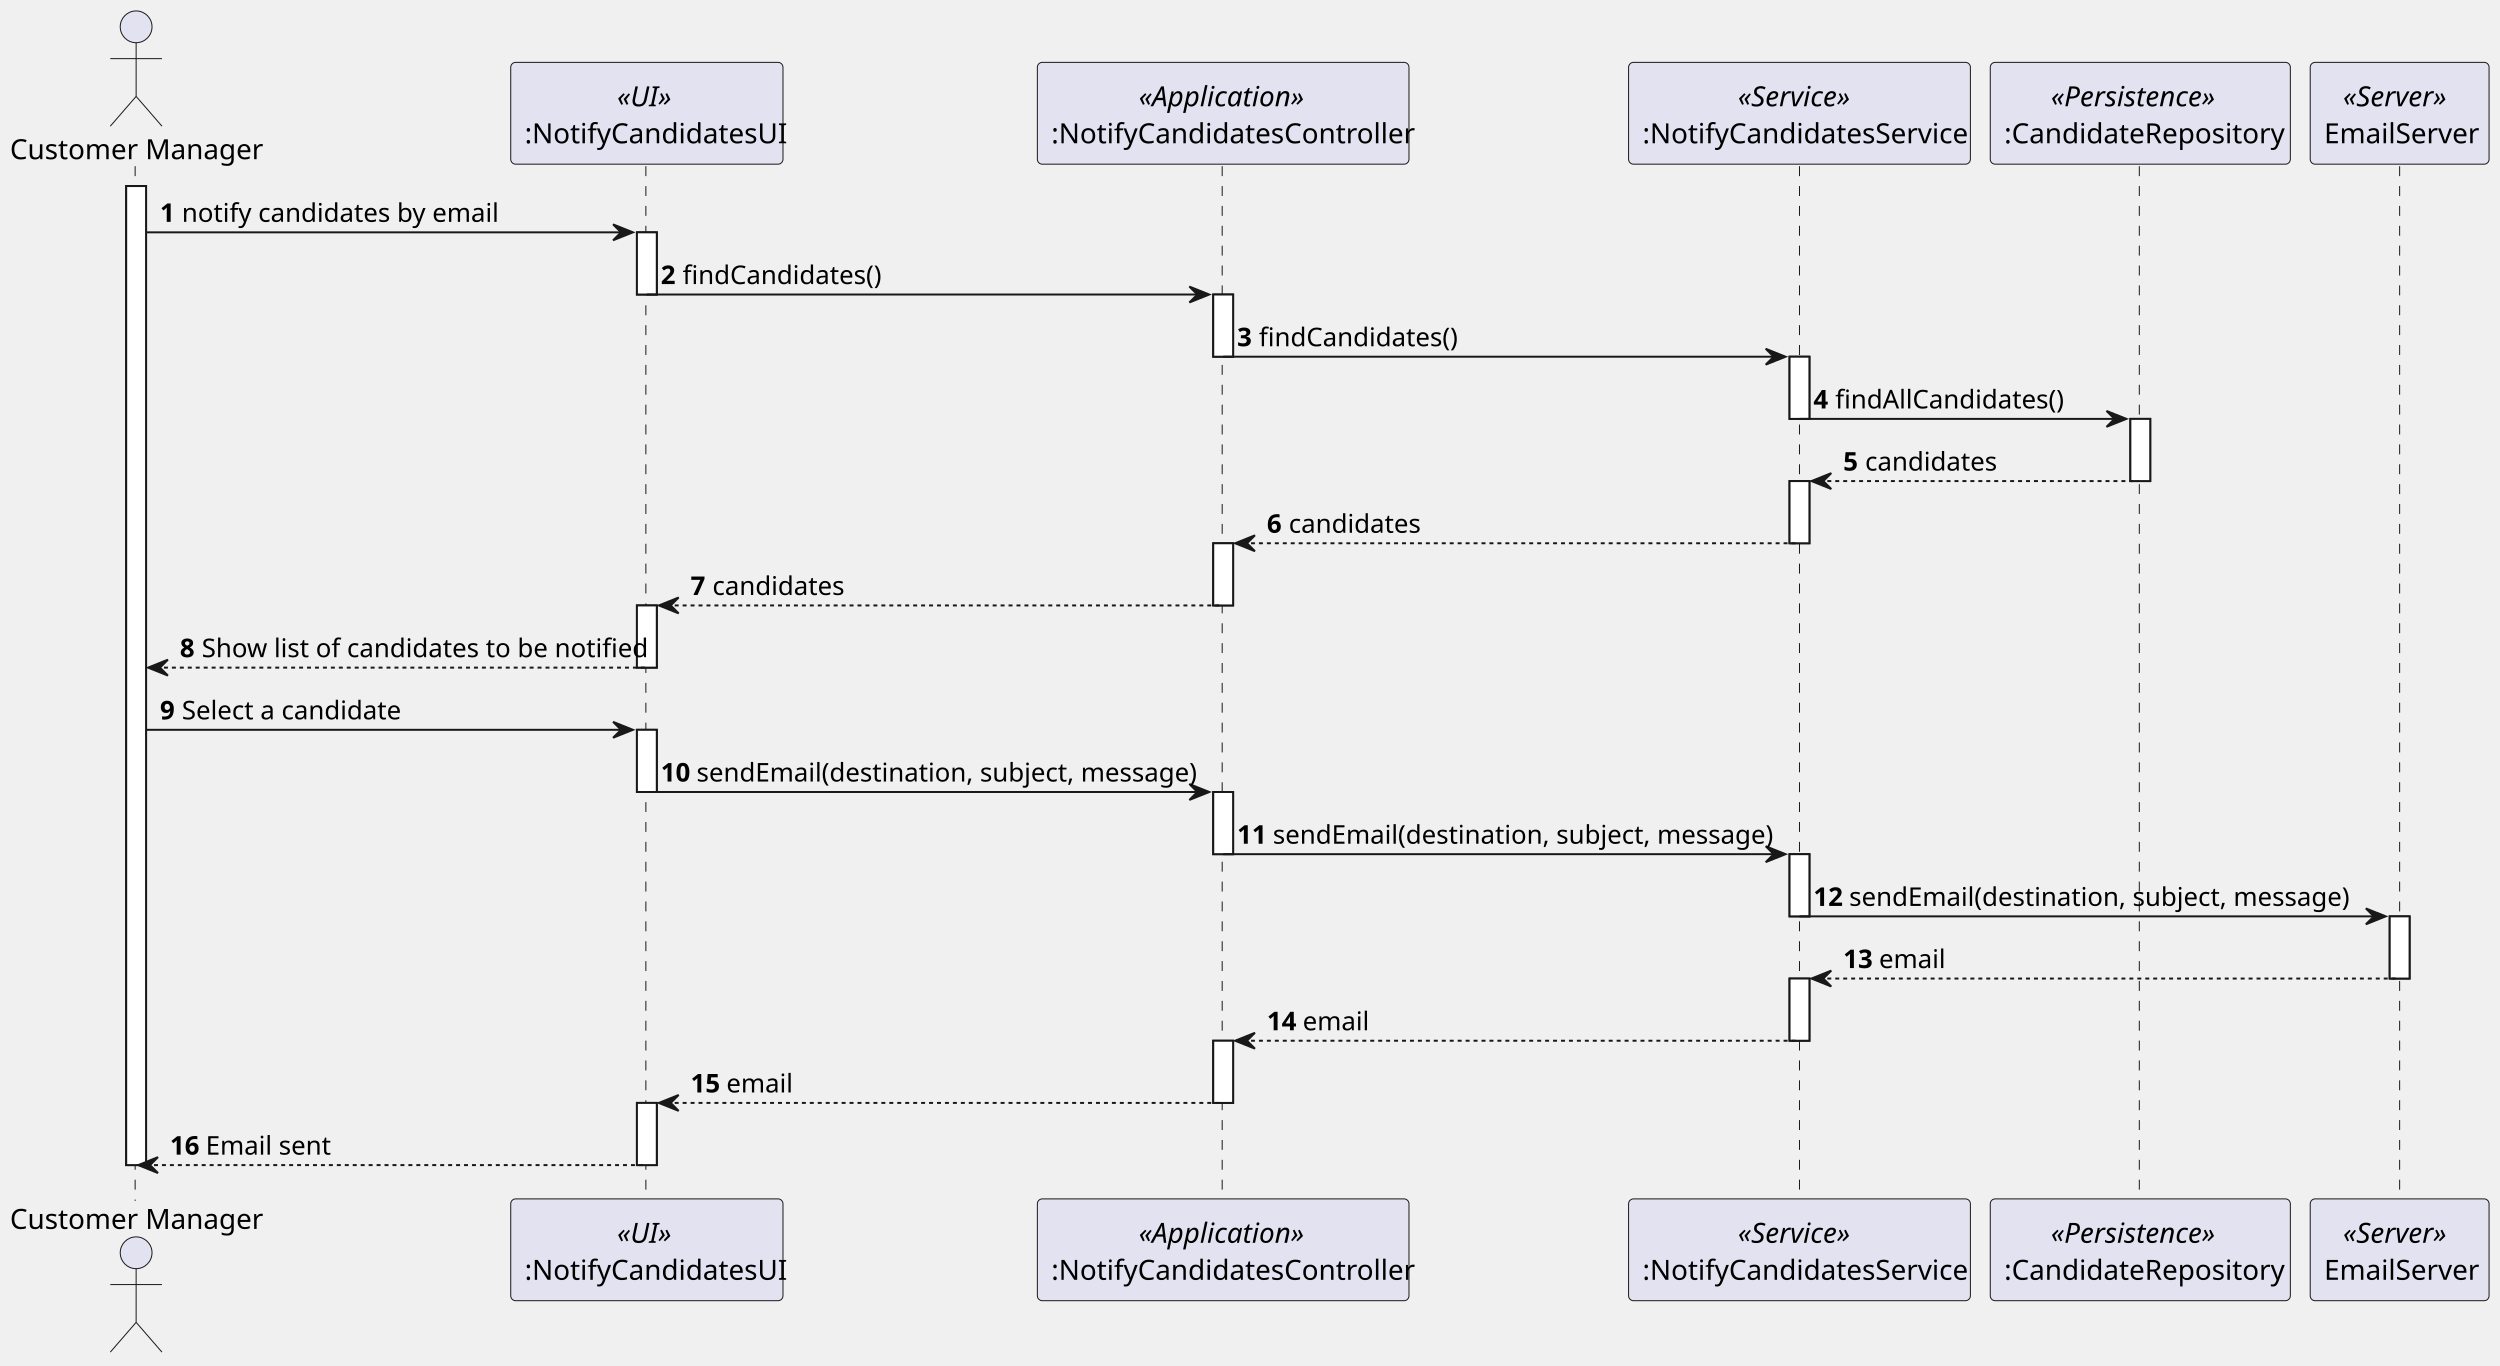
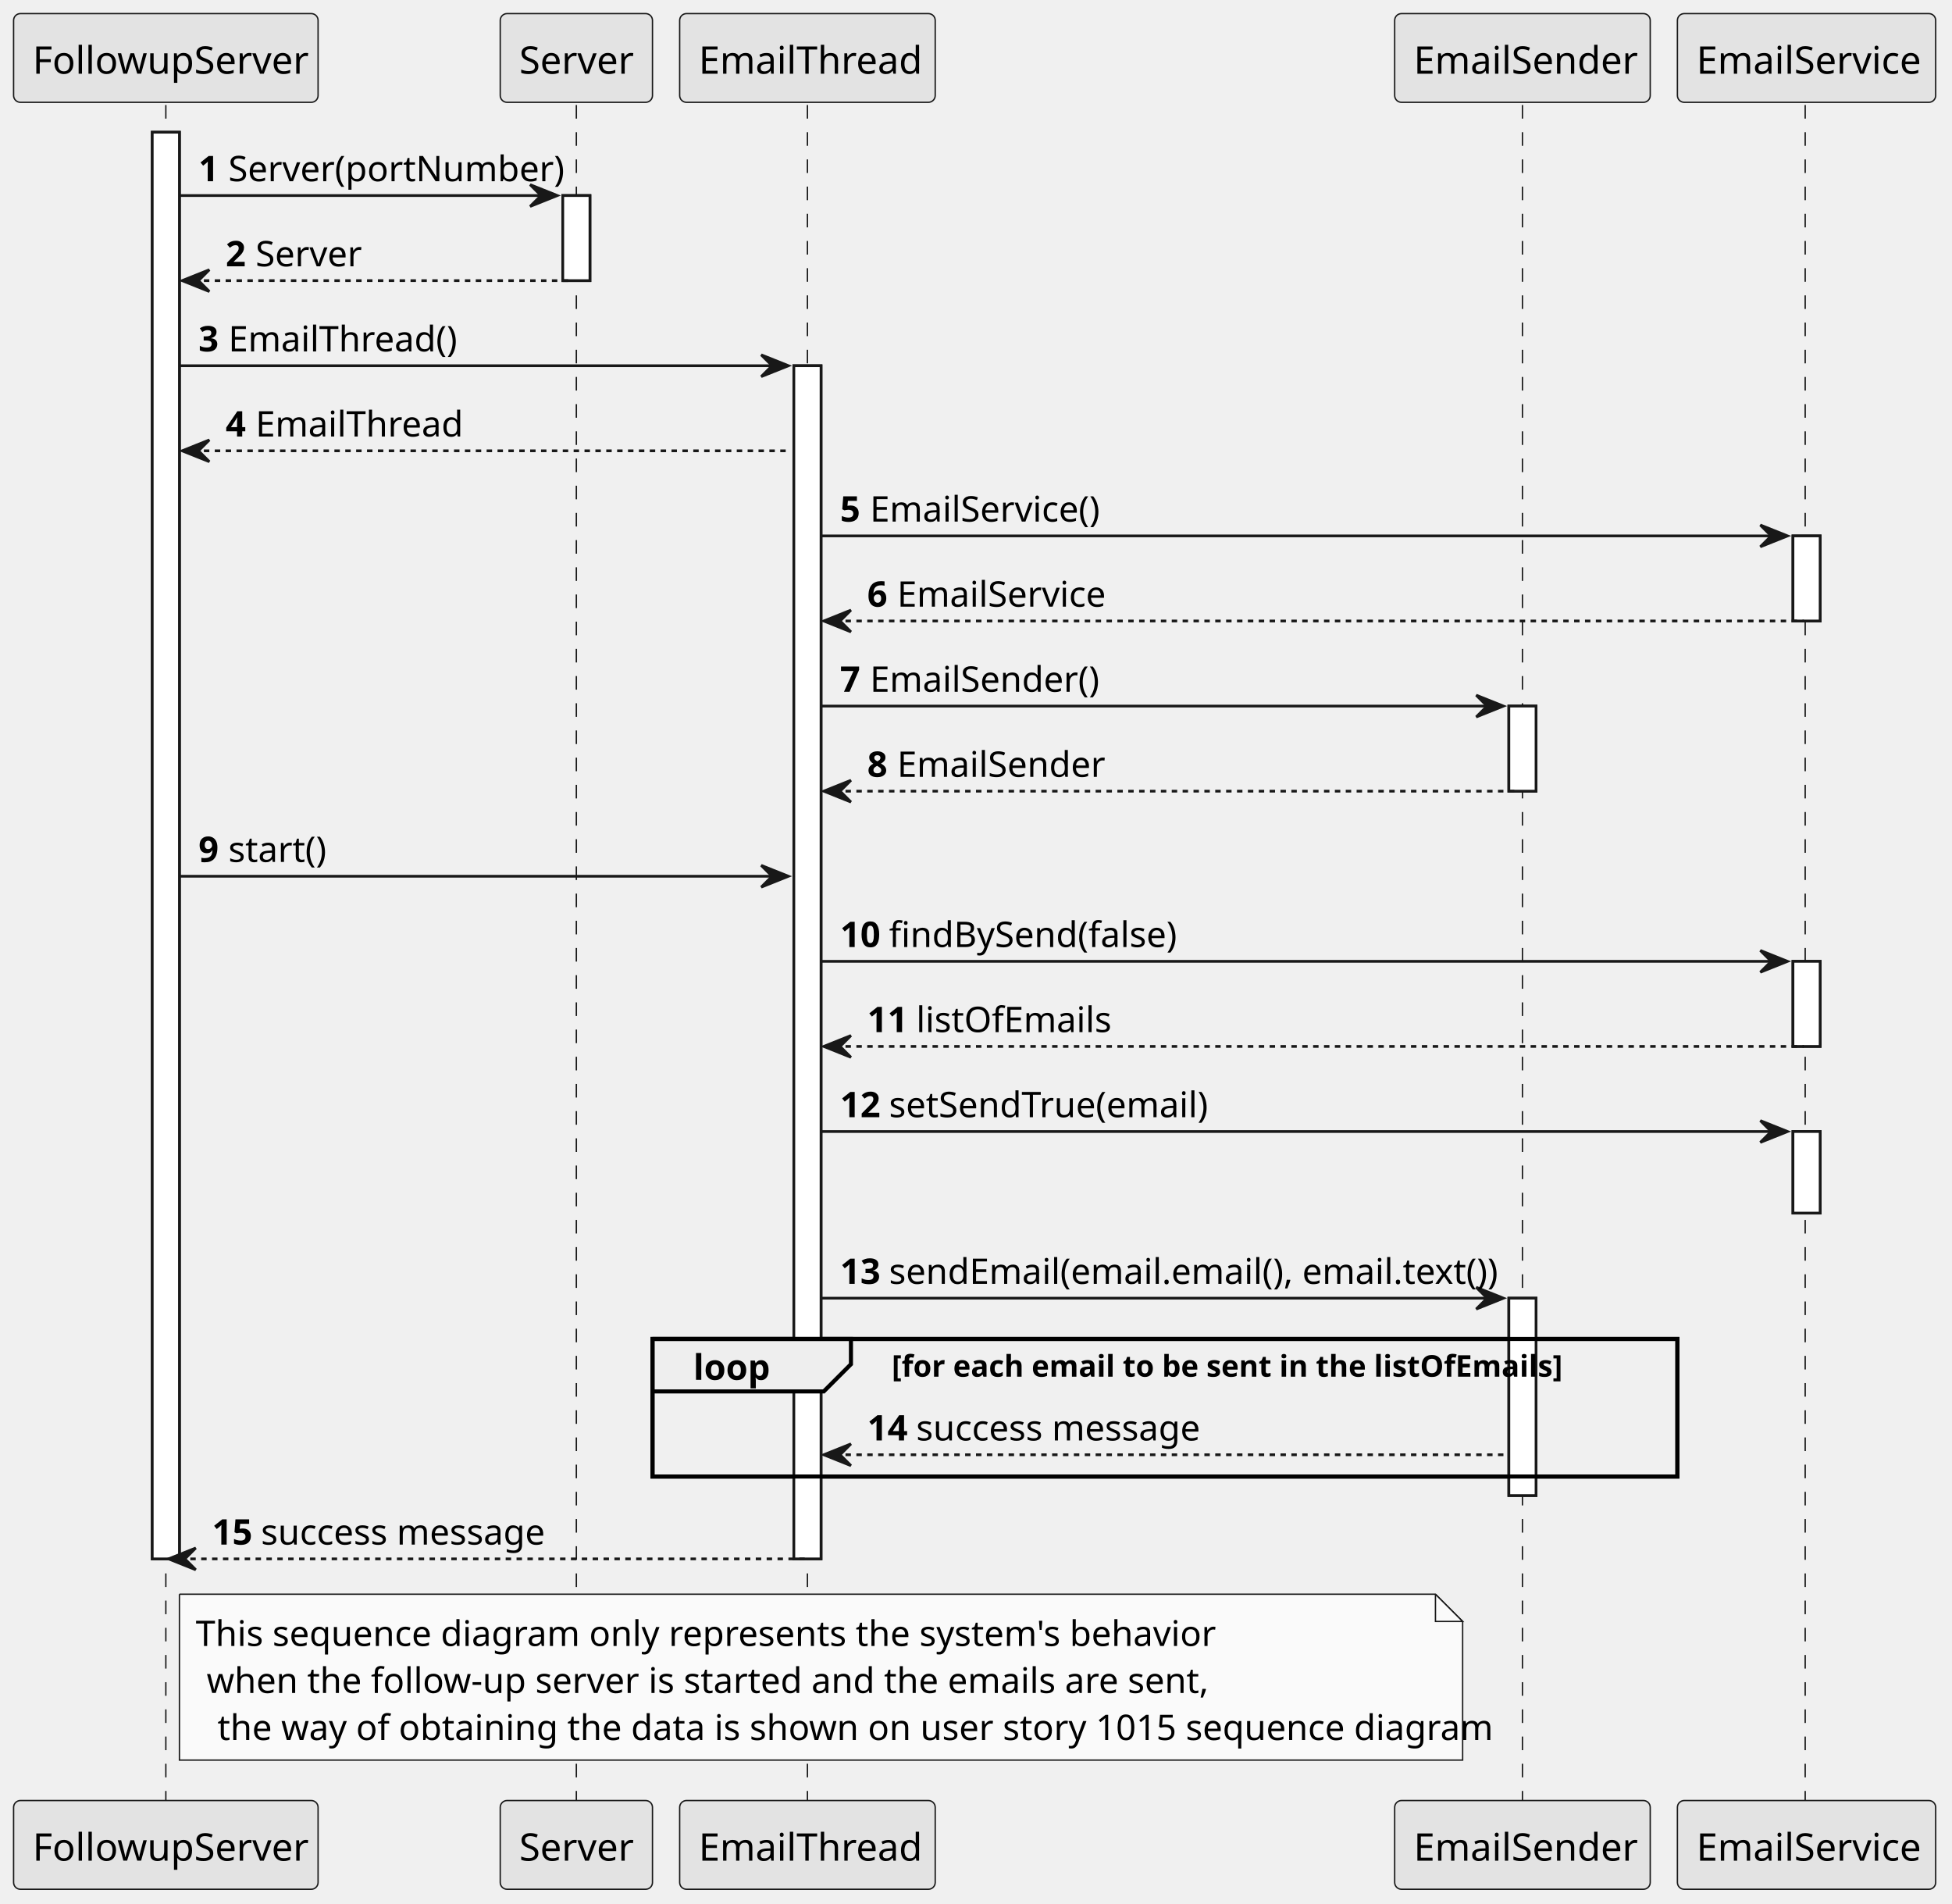
- <svg xmlns="http://www.w3.org/2000/svg" contentStyleType="text/css" height="687px" preserveAspectRatio="none" style="width:1258px;height:687px;background:#FFFFFF;" version="1.1" viewBox="0 0 1258 687" width="1258px" zoomAndPan="magnify">
+ <svg xmlns="http://www.w3.org/2000/svg" contentStyleType="text/css" height="700px" preserveAspectRatio="none" style="width:718px;height:700px;background:#FFFFFF;" version="1.1" viewBox="0 0 718 700" width="718px" zoomAndPan="magnify">
  <defs />
  <g>
-     <rect fill="#FFFFFF" height="492.656" style="stroke:#181818;stroke-width:1.0;" width="10" x="63.5" y="93.621" />
-     <rect fill="#FFFFFF" height="31.291" style="stroke:#181818;stroke-width:1.0;" width="10" x="320.5" y="116.912" />
-     <rect fill="#FFFFFF" height="31.291" style="stroke:#181818;stroke-width:1.0;" width="10" x="320.5" y="304.658" />
-     <rect fill="#FFFFFF" height="31.291" style="stroke:#181818;stroke-width:1.0;" width="10" x="320.5" y="367.24" />
-     <rect fill="#FFFFFF" height="31.291" style="stroke:#181818;stroke-width:1.0;" width="10" x="320.5" y="554.986" />
-     <rect fill="#FFFFFF" height="31.291" style="stroke:#181818;stroke-width:1.0;" width="10" x="610.5" y="148.203" />
-     <rect fill="#FFFFFF" height="31.291" style="stroke:#181818;stroke-width:1.0;" width="10" x="610.5" y="273.367" />
-     <rect fill="#FFFFFF" height="31.291" style="stroke:#181818;stroke-width:1.0;" width="10" x="610.5" y="398.531" />
-     <rect fill="#FFFFFF" height="31.291" style="stroke:#181818;stroke-width:1.0;" width="10" x="610.5" y="523.695" />
-     <rect fill="#FFFFFF" height="31.291" style="stroke:#181818;stroke-width:1.0;" width="10" x="900.5" y="179.494" />
-     <rect fill="#FFFFFF" height="31.291" style="stroke:#181818;stroke-width:1.0;" width="10" x="900.5" y="242.076" />
-     <rect fill="#FFFFFF" height="31.291" style="stroke:#181818;stroke-width:1.0;" width="10" x="900.5" y="429.822" />
-     <rect fill="#FFFFFF" height="31.291" style="stroke:#181818;stroke-width:1.0;" width="10" x="900.5" y="492.404" />
-     <rect fill="#FFFFFF" height="31.291" style="stroke:#181818;stroke-width:1.0;" width="10" x="1072" y="210.785" />
-     <rect fill="#FFFFFF" height="31.291" style="stroke:#181818;stroke-width:1.0;" width="10" x="1202.5" y="461.113" />
-     <line style="stroke:#181818;stroke-width:0.5;stroke-dasharray:5.0,5.0;" x1="68" x2="68" y1="83.621" y2="604.277" />
-     <line style="stroke:#181818;stroke-width:0.5;stroke-dasharray:5.0,5.0;" x1="325" x2="325" y1="83.621" y2="604.277" />
-     <line style="stroke:#181818;stroke-width:0.5;stroke-dasharray:5.0,5.0;" x1="615" x2="615" y1="83.621" y2="604.277" />
-     <line style="stroke:#181818;stroke-width:0.5;stroke-dasharray:5.0,5.0;" x1="905.5" x2="905.5" y1="83.621" y2="604.277" />
-     <line style="stroke:#181818;stroke-width:0.5;stroke-dasharray:5.0,5.0;" x1="1076.5" x2="1076.5" y1="83.621" y2="604.277" />
-     <line style="stroke:#181818;stroke-width:0.5;stroke-dasharray:5.0,5.0;" x1="1207.5" x2="1207.5" y1="83.621" y2="604.277" />
-     <text fill="#000000" font-family="sans-serif" font-size="14" lengthAdjust="spacing" textLength="121" x="5" y="80.107">Customer Manager</text>
-     <ellipse cx="68.5" cy="13.5" fill="#E2E2F0" rx="8" ry="8" style="stroke:#181818;stroke-width:0.5;" />
-     <path d="M68.5,21.5 L68.5,48.5 M55.5,29.5 L81.5,29.5 M68.5,48.5 L55.5,63.5 M68.5,48.5 L81.5,63.5 " fill="none" style="stroke:#181818;stroke-width:0.5;" />
-     <text fill="#000000" font-family="sans-serif" font-size="14" lengthAdjust="spacing" textLength="121" x="5" y="618.385">Customer Manager</text>
-     <ellipse cx="68.5" cy="630.398" fill="#E2E2F0" rx="8" ry="8" style="stroke:#181818;stroke-width:0.5;" />
-     <path d="M68.5,638.398 L68.5,665.398 M55.5,646.398 L81.5,646.398 M68.5,665.398 L55.5,680.398 M68.5,665.398 L81.5,680.398 " fill="none" style="stroke:#181818;stroke-width:0.5;" />
-     <rect fill="#E2E2F0" height="51.242" rx="2.5" ry="2.5" style="stroke:#181818;stroke-width:0.5;" width="137" x="257" y="31.379" />
-     <text fill="#000000" font-family="sans-serif" font-size="14" font-style="italic" lengthAdjust="spacing" textLength="30" x="310.5" y="53.486">«UI»</text>
-     <text fill="#000000" font-family="sans-serif" font-size="14" lengthAdjust="spacing" textLength="123" x="264" y="72.107">:NotifyCandidatesUI</text>
-     <rect fill="#E2E2F0" height="51.242" rx="2.5" ry="2.5" style="stroke:#181818;stroke-width:0.5;" width="137" x="257" y="603.277" />
-     <text fill="#000000" font-family="sans-serif" font-size="14" font-style="italic" lengthAdjust="spacing" textLength="30" x="310.5" y="625.385">«UI»</text>
-     <text fill="#000000" font-family="sans-serif" font-size="14" lengthAdjust="spacing" textLength="123" x="264" y="644.006">:NotifyCandidatesUI</text>
-     <rect fill="#E2E2F0" height="51.242" rx="2.5" ry="2.5" style="stroke:#181818;stroke-width:0.5;" width="187" x="522" y="31.379" />
-     <text fill="#000000" font-family="sans-serif" font-size="14" font-style="italic" lengthAdjust="spacing" textLength="85" x="573" y="53.486">«Application»</text>
-     <text fill="#000000" font-family="sans-serif" font-size="14" lengthAdjust="spacing" textLength="173" x="529" y="72.107">:NotifyCandidatesController</text>
-     <rect fill="#E2E2F0" height="51.242" rx="2.5" ry="2.5" style="stroke:#181818;stroke-width:0.5;" width="187" x="522" y="603.277" />
-     <text fill="#000000" font-family="sans-serif" font-size="14" font-style="italic" lengthAdjust="spacing" textLength="85" x="573" y="625.385">«Application»</text>
-     <text fill="#000000" font-family="sans-serif" font-size="14" lengthAdjust="spacing" textLength="173" x="529" y="644.006">:NotifyCandidatesController</text>
-     <rect fill="#E2E2F0" height="51.242" rx="2.5" ry="2.5" style="stroke:#181818;stroke-width:0.5;" width="172" x="819.5" y="31.379" />
-     <text fill="#000000" font-family="sans-serif" font-size="14" font-style="italic" lengthAdjust="spacing" textLength="62" x="874.5" y="53.486">«Service»</text>
-     <text fill="#000000" font-family="sans-serif" font-size="14" lengthAdjust="spacing" textLength="158" x="826.5" y="72.107">:NotifyCandidatesService</text>
-     <rect fill="#E2E2F0" height="51.242" rx="2.5" ry="2.5" style="stroke:#181818;stroke-width:0.5;" width="172" x="819.5" y="603.277" />
-     <text fill="#000000" font-family="sans-serif" font-size="14" font-style="italic" lengthAdjust="spacing" textLength="62" x="874.5" y="625.385">«Service»</text>
-     <text fill="#000000" font-family="sans-serif" font-size="14" lengthAdjust="spacing" textLength="158" x="826.5" y="644.006">:NotifyCandidatesService</text>
-     <rect fill="#E2E2F0" height="51.242" rx="2.5" ry="2.5" style="stroke:#181818;stroke-width:0.5;" width="151" x="1001.5" y="31.379" />
-     <text fill="#000000" font-family="sans-serif" font-size="14" font-style="italic" lengthAdjust="spacing" textLength="90" x="1032" y="53.486">«Persistence»</text>
-     <text fill="#000000" font-family="sans-serif" font-size="14" lengthAdjust="spacing" textLength="137" x="1008.5" y="72.107">:CandidateRepository</text>
-     <rect fill="#E2E2F0" height="51.242" rx="2.5" ry="2.5" style="stroke:#181818;stroke-width:0.5;" width="151" x="1001.5" y="603.277" />
-     <text fill="#000000" font-family="sans-serif" font-size="14" font-style="italic" lengthAdjust="spacing" textLength="90" x="1032" y="625.385">«Persistence»</text>
-     <text fill="#000000" font-family="sans-serif" font-size="14" lengthAdjust="spacing" textLength="137" x="1008.5" y="644.006">:CandidateRepository</text>
-     <rect fill="#E2E2F0" height="51.242" rx="2.5" ry="2.5" style="stroke:#181818;stroke-width:0.5;" width="90" x="1162.5" y="31.379" />
-     <text fill="#000000" font-family="sans-serif" font-size="14" font-style="italic" lengthAdjust="spacing" textLength="57" x="1179" y="53.486">«Server»</text>
-     <text fill="#000000" font-family="sans-serif" font-size="14" lengthAdjust="spacing" textLength="76" x="1169.5" y="72.107">EmailServer</text>
-     <rect fill="#E2E2F0" height="51.242" rx="2.5" ry="2.5" style="stroke:#181818;stroke-width:0.5;" width="90" x="1162.5" y="603.277" />
-     <text fill="#000000" font-family="sans-serif" font-size="14" font-style="italic" lengthAdjust="spacing" textLength="57" x="1179" y="625.385">«Server»</text>
-     <text fill="#000000" font-family="sans-serif" font-size="14" lengthAdjust="spacing" textLength="76" x="1169.5" y="644.006">EmailServer</text>
-     <rect fill="#FFFFFF" height="492.656" style="stroke:#181818;stroke-width:1.0;" width="10" x="63.5" y="93.621" />
-     <rect fill="#FFFFFF" height="31.291" style="stroke:#181818;stroke-width:1.0;" width="10" x="320.5" y="116.912" />
-     <rect fill="#FFFFFF" height="31.291" style="stroke:#181818;stroke-width:1.0;" width="10" x="320.5" y="304.658" />
-     <rect fill="#FFFFFF" height="31.291" style="stroke:#181818;stroke-width:1.0;" width="10" x="320.5" y="367.24" />
-     <rect fill="#FFFFFF" height="31.291" style="stroke:#181818;stroke-width:1.0;" width="10" x="320.5" y="554.986" />
-     <rect fill="#FFFFFF" height="31.291" style="stroke:#181818;stroke-width:1.0;" width="10" x="610.5" y="148.203" />
-     <rect fill="#FFFFFF" height="31.291" style="stroke:#181818;stroke-width:1.0;" width="10" x="610.5" y="273.367" />
-     <rect fill="#FFFFFF" height="31.291" style="stroke:#181818;stroke-width:1.0;" width="10" x="610.5" y="398.531" />
-     <rect fill="#FFFFFF" height="31.291" style="stroke:#181818;stroke-width:1.0;" width="10" x="610.5" y="523.695" />
-     <rect fill="#FFFFFF" height="31.291" style="stroke:#181818;stroke-width:1.0;" width="10" x="900.5" y="179.494" />
-     <rect fill="#FFFFFF" height="31.291" style="stroke:#181818;stroke-width:1.0;" width="10" x="900.5" y="242.076" />
-     <rect fill="#FFFFFF" height="31.291" style="stroke:#181818;stroke-width:1.0;" width="10" x="900.5" y="429.822" />
-     <rect fill="#FFFFFF" height="31.291" style="stroke:#181818;stroke-width:1.0;" width="10" x="900.5" y="492.404" />
-     <rect fill="#FFFFFF" height="31.291" style="stroke:#181818;stroke-width:1.0;" width="10" x="1072" y="210.785" />
-     <rect fill="#FFFFFF" height="31.291" style="stroke:#181818;stroke-width:1.0;" width="10" x="1202.5" y="461.113" />
-     <polygon fill="#181818" points="308.5,112.912,318.5,116.912,308.5,120.912,312.5,116.912" style="stroke:#181818;stroke-width:1.0;" />
-     <line style="stroke:#181818;stroke-width:1.0;" x1="73.5" x2="314.5" y1="116.912" y2="116.912" />
-     <text fill="#000000" font-family="sans-serif" font-size="13" font-weight="bold" lengthAdjust="spacing" textLength="7" x="80.5" y="111.649">1</text>
-     <text fill="#000000" font-family="sans-serif" font-size="13" lengthAdjust="spacing" textLength="151" x="91.5" y="111.649">notify candidates by email</text>
-     <polygon fill="#181818" points="598.5,144.203,608.5,148.203,598.5,152.203,602.5,148.203" style="stroke:#181818;stroke-width:1.0;" />
-     <line style="stroke:#181818;stroke-width:1.0;" x1="325.5" x2="604.5" y1="148.203" y2="148.203" />
-     <text fill="#000000" font-family="sans-serif" font-size="13" font-weight="bold" lengthAdjust="spacing" textLength="7" x="332.5" y="142.94">2</text>
-     <text fill="#000000" font-family="sans-serif" font-size="13" lengthAdjust="spacing" textLength="93" x="343.5" y="142.94">findCandidates()</text>
-     <polygon fill="#181818" points="888.5,175.494,898.5,179.494,888.5,183.494,892.5,179.494" style="stroke:#181818;stroke-width:1.0;" />
-     <line style="stroke:#181818;stroke-width:1.0;" x1="615.5" x2="894.5" y1="179.494" y2="179.494" />
-     <text fill="#000000" font-family="sans-serif" font-size="13" font-weight="bold" lengthAdjust="spacing" textLength="7" x="622.5" y="174.231">3</text>
-     <text fill="#000000" font-family="sans-serif" font-size="13" lengthAdjust="spacing" textLength="93" x="633.5" y="174.231">findCandidates()</text>
-     <polygon fill="#181818" points="1060,206.785,1070,210.785,1060,214.785,1064,210.785" style="stroke:#181818;stroke-width:1.0;" />
-     <line style="stroke:#181818;stroke-width:1.0;" x1="905.5" x2="1066" y1="210.785" y2="210.785" />
-     <text fill="#000000" font-family="sans-serif" font-size="13" font-weight="bold" lengthAdjust="spacing" textLength="7" x="912.5" y="205.523">4</text>
-     <text fill="#000000" font-family="sans-serif" font-size="13" lengthAdjust="spacing" textLength="108" x="923.5" y="205.523">findAllCandidates()</text>
-     <polygon fill="#181818" points="921.5,238.076,911.5,242.076,921.5,246.076,917.5,242.076" style="stroke:#181818;stroke-width:1.0;" />
-     <line style="stroke:#181818;stroke-width:1.0;stroke-dasharray:2.0,2.0;" x1="915.5" x2="1076" y1="242.076" y2="242.076" />
-     <text fill="#000000" font-family="sans-serif" font-size="13" font-weight="bold" lengthAdjust="spacing" textLength="7" x="927.5" y="236.814">5</text>
-     <text fill="#000000" font-family="sans-serif" font-size="13" lengthAdjust="spacing" textLength="63" x="938.5" y="236.814">candidates</text>
-     <polygon fill="#181818" points="631.5,269.367,621.5,273.367,631.5,277.367,627.5,273.367" style="stroke:#181818;stroke-width:1.0;" />
-     <line style="stroke:#181818;stroke-width:1.0;stroke-dasharray:2.0,2.0;" x1="625.5" x2="904.5" y1="273.367" y2="273.367" />
-     <text fill="#000000" font-family="sans-serif" font-size="13" font-weight="bold" lengthAdjust="spacing" textLength="7" x="637.5" y="268.104">6</text>
-     <text fill="#000000" font-family="sans-serif" font-size="13" lengthAdjust="spacing" textLength="63" x="648.5" y="268.104">candidates</text>
-     <polygon fill="#181818" points="341.5,300.658,331.5,304.658,341.5,308.658,337.5,304.658" style="stroke:#181818;stroke-width:1.0;" />
-     <line style="stroke:#181818;stroke-width:1.0;stroke-dasharray:2.0,2.0;" x1="335.5" x2="614.5" y1="304.658" y2="304.658" />
-     <text fill="#000000" font-family="sans-serif" font-size="13" font-weight="bold" lengthAdjust="spacing" textLength="7" x="347.5" y="299.396">7</text>
-     <text fill="#000000" font-family="sans-serif" font-size="13" lengthAdjust="spacing" textLength="63" x="358.5" y="299.396">candidates</text>
-     <polygon fill="#181818" points="84.5,331.949,74.5,335.949,84.5,339.949,80.5,335.949" style="stroke:#181818;stroke-width:1.0;" />
-     <line style="stroke:#181818;stroke-width:1.0;stroke-dasharray:2.0,2.0;" x1="78.5" x2="324.5" y1="335.949" y2="335.949" />
-     <text fill="#000000" font-family="sans-serif" font-size="13" font-weight="bold" lengthAdjust="spacing" textLength="7" x="90.5" y="330.687">8</text>
-     <text fill="#000000" font-family="sans-serif" font-size="13" lengthAdjust="spacing" textLength="212" x="101.5" y="330.687">Show list of candidates to be notified</text>
-     <polygon fill="#181818" points="308.5,363.24,318.5,367.24,308.5,371.24,312.5,367.24" style="stroke:#181818;stroke-width:1.0;" />
-     <line style="stroke:#181818;stroke-width:1.0;" x1="73.5" x2="314.5" y1="367.24" y2="367.24" />
-     <text fill="#000000" font-family="sans-serif" font-size="13" font-weight="bold" lengthAdjust="spacing" textLength="7" x="80.5" y="361.978">9</text>
-     <text fill="#000000" font-family="sans-serif" font-size="13" lengthAdjust="spacing" textLength="108" x="91.5" y="361.978">Select a candidate</text>
-     <polygon fill="#181818" points="598.5,394.531,608.5,398.531,598.5,402.531,602.5,398.531" style="stroke:#181818;stroke-width:1.0;" />
-     <line style="stroke:#181818;stroke-width:1.0;" x1="325.5" x2="604.5" y1="398.531" y2="398.531" />
-     <text fill="#000000" font-family="sans-serif" font-size="13" font-weight="bold" lengthAdjust="spacing" textLength="14" x="332.5" y="393.269">10</text>
-     <text fill="#000000" font-family="sans-serif" font-size="13" lengthAdjust="spacing" textLength="243" x="350.5" y="393.269">sendEmail(destination, subject, message)</text>
-     <polygon fill="#181818" points="888.5,425.822,898.5,429.822,888.5,433.822,892.5,429.822" style="stroke:#181818;stroke-width:1.0;" />
-     <line style="stroke:#181818;stroke-width:1.0;" x1="615.5" x2="894.5" y1="429.822" y2="429.822" />
-     <text fill="#000000" font-family="sans-serif" font-size="13" font-weight="bold" lengthAdjust="spacing" textLength="14" x="622.5" y="424.56">11</text>
-     <text fill="#000000" font-family="sans-serif" font-size="13" lengthAdjust="spacing" textLength="243" x="640.5" y="424.56">sendEmail(destination, subject, message)</text>
-     <polygon fill="#181818" points="1190.5,457.113,1200.5,461.113,1190.5,465.113,1194.5,461.113" style="stroke:#181818;stroke-width:1.0;" />
-     <line style="stroke:#181818;stroke-width:1.0;" x1="905.5" x2="1196.5" y1="461.113" y2="461.113" />
-     <text fill="#000000" font-family="sans-serif" font-size="13" font-weight="bold" lengthAdjust="spacing" textLength="14" x="912.5" y="455.851">12</text>
-     <text fill="#000000" font-family="sans-serif" font-size="13" lengthAdjust="spacing" textLength="243" x="930.5" y="455.851">sendEmail(destination, subject, message)</text>
-     <polygon fill="#181818" points="921.5,488.404,911.5,492.404,921.5,496.404,917.5,492.404" style="stroke:#181818;stroke-width:1.0;" />
-     <line style="stroke:#181818;stroke-width:1.0;stroke-dasharray:2.0,2.0;" x1="915.5" x2="1206.5" y1="492.404" y2="492.404" />
-     <text fill="#000000" font-family="sans-serif" font-size="13" font-weight="bold" lengthAdjust="spacing" textLength="14" x="927.5" y="487.142">13</text>
-     <text fill="#000000" font-family="sans-serif" font-size="13" lengthAdjust="spacing" textLength="31" x="945.5" y="487.142">email</text>
-     <polygon fill="#181818" points="631.5,519.695,621.5,523.695,631.5,527.695,627.5,523.695" style="stroke:#181818;stroke-width:1.0;" />
-     <line style="stroke:#181818;stroke-width:1.0;stroke-dasharray:2.0,2.0;" x1="625.5" x2="904.5" y1="523.695" y2="523.695" />
-     <text fill="#000000" font-family="sans-serif" font-size="13" font-weight="bold" lengthAdjust="spacing" textLength="14" x="637.5" y="518.433">14</text>
-     <text fill="#000000" font-family="sans-serif" font-size="13" lengthAdjust="spacing" textLength="31" x="655.5" y="518.433">email</text>
-     <polygon fill="#181818" points="341.5,550.986,331.5,554.986,341.5,558.986,337.5,554.986" style="stroke:#181818;stroke-width:1.0;" />
-     <line style="stroke:#181818;stroke-width:1.0;stroke-dasharray:2.0,2.0;" x1="335.5" x2="614.5" y1="554.986" y2="554.986" />
-     <text fill="#000000" font-family="sans-serif" font-size="13" font-weight="bold" lengthAdjust="spacing" textLength="14" x="347.5" y="549.724">15</text>
-     <text fill="#000000" font-family="sans-serif" font-size="13" lengthAdjust="spacing" textLength="31" x="365.5" y="549.724">email</text>
-     <polygon fill="#181818" points="79.5,582.277,69.5,586.277,79.5,590.277,75.5,586.277" style="stroke:#181818;stroke-width:1.0;" />
-     <line style="stroke:#181818;stroke-width:1.0;stroke-dasharray:2.0,2.0;" x1="73.5" x2="324.5" y1="586.277" y2="586.277" />
-     <text fill="#000000" font-family="sans-serif" font-size="13" font-weight="bold" lengthAdjust="spacing" textLength="14" x="85.5" y="581.015">16</text>
-     <text fill="#000000" font-family="sans-serif" font-size="13" lengthAdjust="spacing" textLength="62" x="103.5" y="581.015">Email sent</text>
+     <rect fill="#FFFFFF" height="524.656" style="stroke:#181818;stroke-width:1.0;" width="10" x="56" y="48.621" />
+     <rect fill="#FFFFFF" height="31.291" style="stroke:#181818;stroke-width:1.0;" width="10" x="207" y="71.912" />
+     <rect fill="#FFFFFF" height="438.783" style="stroke:#181818;stroke-width:1.0;" width="10" x="292" y="134.494" />
+     <rect fill="#FFFFFF" height="31.291" style="stroke:#181818;stroke-width:1.0;" width="10" x="555" y="259.658" />
+     <rect fill="#FFFFFF" height="72.582" style="stroke:#181818;stroke-width:1.0;" width="10" x="555" y="477.404" />
+     <rect fill="#FFFFFF" height="31.291" style="stroke:#181818;stroke-width:1.0;" width="10" x="659.5" y="197.076" />
+     <rect fill="#FFFFFF" height="31.291" style="stroke:#181818;stroke-width:1.0;" width="10" x="659.5" y="353.531" />
+     <rect fill="#FFFFFF" height="30" style="stroke:#181818;stroke-width:1.0;" width="10" x="659.5" y="416.113" />
+     <rect fill="none" height="50.582" style="stroke:#000000;stroke-width:1.5;" width="377" x="240" y="492.404" />
+     <line style="stroke:#181818;stroke-width:0.5;stroke-dasharray:5.0,5.0;" x1="61" x2="61" y1="38.621" y2="663.15" />
+     <line style="stroke:#181818;stroke-width:0.5;stroke-dasharray:5.0,5.0;" x1="212" x2="212" y1="38.621" y2="663.15" />
+     <line style="stroke:#181818;stroke-width:0.5;stroke-dasharray:5.0,5.0;" x1="297" x2="297" y1="38.621" y2="663.15" />
+     <line style="stroke:#181818;stroke-width:0.5;stroke-dasharray:5.0,5.0;" x1="560" x2="560" y1="38.621" y2="663.15" />
+     <line style="stroke:#181818;stroke-width:0.5;stroke-dasharray:5.0,5.0;" x1="664" x2="664" y1="38.621" y2="663.15" />
+     <rect fill="#E3E3E3" height="32.621" rx="2.5" ry="2.5" style="stroke:#181818;stroke-width:0.5;" width="112" x="5" y="5" />
+     <text fill="#000000" font-family="sans-serif" font-size="14" lengthAdjust="spacing" textLength="98" x="12" y="27.107">FollowupServer</text>
+     <rect fill="#E3E3E3" height="32.621" rx="2.5" ry="2.5" style="stroke:#181818;stroke-width:0.5;" width="112" x="5" y="662.15" />
+     <text fill="#000000" font-family="sans-serif" font-size="14" lengthAdjust="spacing" textLength="98" x="12" y="684.258">FollowupServer</text>
+     <rect fill="#E3E3E3" height="32.621" rx="2.5" ry="2.5" style="stroke:#181818;stroke-width:0.5;" width="56" x="184" y="5" />
+     <text fill="#000000" font-family="sans-serif" font-size="14" lengthAdjust="spacing" textLength="42" x="191" y="27.107">Server</text>
+     <rect fill="#E3E3E3" height="32.621" rx="2.5" ry="2.5" style="stroke:#181818;stroke-width:0.5;" width="56" x="184" y="662.15" />
+     <text fill="#000000" font-family="sans-serif" font-size="14" lengthAdjust="spacing" textLength="42" x="191" y="684.258">Server</text>
+     <rect fill="#E3E3E3" height="32.621" rx="2.5" ry="2.5" style="stroke:#181818;stroke-width:0.5;" width="94" x="250" y="5" />
+     <text fill="#000000" font-family="sans-serif" font-size="14" lengthAdjust="spacing" textLength="80" x="257" y="27.107">EmailThread</text>
+     <rect fill="#E3E3E3" height="32.621" rx="2.5" ry="2.5" style="stroke:#181818;stroke-width:0.5;" width="94" x="250" y="662.15" />
+     <text fill="#000000" font-family="sans-serif" font-size="14" lengthAdjust="spacing" textLength="80" x="257" y="684.258">EmailThread</text>
+     <rect fill="#E3E3E3" height="32.621" rx="2.5" ry="2.5" style="stroke:#181818;stroke-width:0.5;" width="94" x="513" y="5" />
+     <text fill="#000000" font-family="sans-serif" font-size="14" lengthAdjust="spacing" textLength="80" x="520" y="27.107">EmailSender</text>
+     <rect fill="#E3E3E3" height="32.621" rx="2.5" ry="2.5" style="stroke:#181818;stroke-width:0.5;" width="94" x="513" y="662.15" />
+     <text fill="#000000" font-family="sans-serif" font-size="14" lengthAdjust="spacing" textLength="80" x="520" y="684.258">EmailSender</text>
+     <rect fill="#E3E3E3" height="32.621" rx="2.5" ry="2.5" style="stroke:#181818;stroke-width:0.5;" width="95" x="617" y="5" />
+     <text fill="#000000" font-family="sans-serif" font-size="14" lengthAdjust="spacing" textLength="81" x="624" y="27.107">EmailService</text>
+     <rect fill="#E3E3E3" height="32.621" rx="2.5" ry="2.5" style="stroke:#181818;stroke-width:0.5;" width="95" x="617" y="662.15" />
+     <text fill="#000000" font-family="sans-serif" font-size="14" lengthAdjust="spacing" textLength="81" x="624" y="684.258">EmailService</text>
+     <rect fill="#FFFFFF" height="524.656" style="stroke:#181818;stroke-width:1.0;" width="10" x="56" y="48.621" />
+     <rect fill="#FFFFFF" height="31.291" style="stroke:#181818;stroke-width:1.0;" width="10" x="207" y="71.912" />
+     <rect fill="#FFFFFF" height="438.783" style="stroke:#181818;stroke-width:1.0;" width="10" x="292" y="134.494" />
+     <rect fill="#FFFFFF" height="31.291" style="stroke:#181818;stroke-width:1.0;" width="10" x="555" y="259.658" />
+     <rect fill="#FFFFFF" height="72.582" style="stroke:#181818;stroke-width:1.0;" width="10" x="555" y="477.404" />
+     <rect fill="#FFFFFF" height="31.291" style="stroke:#181818;stroke-width:1.0;" width="10" x="659.5" y="197.076" />
+     <rect fill="#FFFFFF" height="31.291" style="stroke:#181818;stroke-width:1.0;" width="10" x="659.5" y="353.531" />
+     <rect fill="#FFFFFF" height="30" style="stroke:#181818;stroke-width:1.0;" width="10" x="659.5" y="416.113" />
+     <polygon fill="#181818" points="195,67.912,205,71.912,195,75.912,199,71.912" style="stroke:#181818;stroke-width:1.0;" />
+     <line style="stroke:#181818;stroke-width:1.0;" x1="66" x2="201" y1="71.912" y2="71.912" />
+     <text fill="#000000" font-family="sans-serif" font-size="13" font-weight="bold" lengthAdjust="spacing" textLength="7" x="73" y="66.649">1</text>
+     <text fill="#000000" font-family="sans-serif" font-size="13" lengthAdjust="spacing" textLength="111" x="84" y="66.649">Server(portNumber)</text>
+     <polygon fill="#181818" points="77,99.203,67,103.203,77,107.203,73,103.203" style="stroke:#181818;stroke-width:1.0;" />
+     <line style="stroke:#181818;stroke-width:1.0;stroke-dasharray:2.0,2.0;" x1="71" x2="211" y1="103.203" y2="103.203" />
+     <text fill="#000000" font-family="sans-serif" font-size="13" font-weight="bold" lengthAdjust="spacing" textLength="7" x="83" y="97.94">2</text>
+     <text fill="#000000" font-family="sans-serif" font-size="13" lengthAdjust="spacing" textLength="36" x="94" y="97.94">Server</text>
+     <polygon fill="#181818" points="280,130.494,290,134.494,280,138.494,284,134.494" style="stroke:#181818;stroke-width:1.0;" />
+     <line style="stroke:#181818;stroke-width:1.0;" x1="66" x2="286" y1="134.494" y2="134.494" />
+     <text fill="#000000" font-family="sans-serif" font-size="13" font-weight="bold" lengthAdjust="spacing" textLength="7" x="73" y="129.231">3</text>
+     <text fill="#000000" font-family="sans-serif" font-size="13" lengthAdjust="spacing" textLength="80" x="84" y="129.231">EmailThread()</text>
+     <polygon fill="#181818" points="77,161.785,67,165.785,77,169.785,73,165.785" style="stroke:#181818;stroke-width:1.0;" />
+     <line style="stroke:#181818;stroke-width:1.0;stroke-dasharray:2.0,2.0;" x1="71" x2="291" y1="165.785" y2="165.785" />
+     <text fill="#000000" font-family="sans-serif" font-size="13" font-weight="bold" lengthAdjust="spacing" textLength="7" x="83" y="160.523">4</text>
+     <text fill="#000000" font-family="sans-serif" font-size="13" lengthAdjust="spacing" textLength="72" x="94" y="160.523">EmailThread</text>
+     <polygon fill="#181818" points="647.5,193.076,657.5,197.076,647.5,201.076,651.5,197.076" style="stroke:#181818;stroke-width:1.0;" />
+     <line style="stroke:#181818;stroke-width:1.0;" x1="302" x2="653.5" y1="197.076" y2="197.076" />
+     <text fill="#000000" font-family="sans-serif" font-size="13" font-weight="bold" lengthAdjust="spacing" textLength="7" x="309" y="191.814">5</text>
+     <text fill="#000000" font-family="sans-serif" font-size="13" lengthAdjust="spacing" textLength="83" x="320" y="191.814">EmailService()</text>
+     <polygon fill="#181818" points="313,224.367,303,228.367,313,232.367,309,228.367" style="stroke:#181818;stroke-width:1.0;" />
+     <line style="stroke:#181818;stroke-width:1.0;stroke-dasharray:2.0,2.0;" x1="307" x2="663.5" y1="228.367" y2="228.367" />
+     <text fill="#000000" font-family="sans-serif" font-size="13" font-weight="bold" lengthAdjust="spacing" textLength="7" x="319" y="223.105">6</text>
+     <text fill="#000000" font-family="sans-serif" font-size="13" lengthAdjust="spacing" textLength="75" x="330" y="223.105">EmailService</text>
+     <polygon fill="#181818" points="543,255.658,553,259.658,543,263.658,547,259.658" style="stroke:#181818;stroke-width:1.0;" />
+     <line style="stroke:#181818;stroke-width:1.0;" x1="302" x2="549" y1="259.658" y2="259.658" />
+     <text fill="#000000" font-family="sans-serif" font-size="13" font-weight="bold" lengthAdjust="spacing" textLength="7" x="309" y="254.395">7</text>
+     <text fill="#000000" font-family="sans-serif" font-size="13" lengthAdjust="spacing" textLength="82" x="320" y="254.395">EmailSender()</text>
+     <polygon fill="#181818" points="313,286.949,303,290.949,313,294.949,309,290.949" style="stroke:#181818;stroke-width:1.0;" />
+     <line style="stroke:#181818;stroke-width:1.0;stroke-dasharray:2.0,2.0;" x1="307" x2="559" y1="290.949" y2="290.949" />
+     <text fill="#000000" font-family="sans-serif" font-size="13" font-weight="bold" lengthAdjust="spacing" textLength="7" x="319" y="285.687">8</text>
+     <text fill="#000000" font-family="sans-serif" font-size="13" lengthAdjust="spacing" textLength="74" x="330" y="285.687">EmailSender</text>
+     <polygon fill="#181818" points="280,318.24,290,322.24,280,326.24,284,322.24" style="stroke:#181818;stroke-width:1.0;" />
+     <line style="stroke:#181818;stroke-width:1.0;" x1="66" x2="286" y1="322.24" y2="322.24" />
+     <text fill="#000000" font-family="sans-serif" font-size="13" font-weight="bold" lengthAdjust="spacing" textLength="7" x="73" y="316.978">9</text>
+     <text fill="#000000" font-family="sans-serif" font-size="13" lengthAdjust="spacing" textLength="34" x="84" y="316.978">start()</text>
+     <polygon fill="#181818" points="647.5,349.531,657.5,353.531,647.5,357.531,651.5,353.531" style="stroke:#181818;stroke-width:1.0;" />
+     <line style="stroke:#181818;stroke-width:1.0;" x1="302" x2="653.5" y1="353.531" y2="353.531" />
+     <text fill="#000000" font-family="sans-serif" font-size="13" font-weight="bold" lengthAdjust="spacing" textLength="14" x="309" y="348.269">10</text>
+     <text fill="#000000" font-family="sans-serif" font-size="13" lengthAdjust="spacing" textLength="101" x="327" y="348.269">findBySend(false)</text>
+     <polygon fill="#181818" points="313,380.822,303,384.822,313,388.822,309,384.822" style="stroke:#181818;stroke-width:1.0;" />
+     <line style="stroke:#181818;stroke-width:1.0;stroke-dasharray:2.0,2.0;" x1="307" x2="663.5" y1="384.822" y2="384.822" />
+     <text fill="#000000" font-family="sans-serif" font-size="13" font-weight="bold" lengthAdjust="spacing" textLength="14" x="319" y="379.56">11</text>
+     <text fill="#000000" font-family="sans-serif" font-size="13" lengthAdjust="spacing" textLength="70" x="337" y="379.56">listOfEmails</text>
+     <polygon fill="#181818" points="647.5,412.113,657.5,416.113,647.5,420.113,651.5,416.113" style="stroke:#181818;stroke-width:1.0;" />
+     <line style="stroke:#181818;stroke-width:1.0;" x1="302" x2="653.5" y1="416.113" y2="416.113" />
+     <text fill="#000000" font-family="sans-serif" font-size="13" font-weight="bold" lengthAdjust="spacing" textLength="14" x="309" y="410.851">12</text>
+     <text fill="#000000" font-family="sans-serif" font-size="13" lengthAdjust="spacing" textLength="112" x="327" y="410.851">setSendTrue(email)</text>
+     <polygon fill="#181818" points="543,473.404,553,477.404,543,481.404,547,477.404" style="stroke:#181818;stroke-width:1.0;" />
+     <line style="stroke:#181818;stroke-width:1.0;" x1="302" x2="549" y1="477.404" y2="477.404" />
+     <text fill="#000000" font-family="sans-serif" font-size="13" font-weight="bold" lengthAdjust="spacing" textLength="14" x="309" y="472.142">13</text>
+     <text fill="#000000" font-family="sans-serif" font-size="13" lengthAdjust="spacing" textLength="216" x="327" y="472.142">sendEmail(email.email(), email.text())</text>
+     <path d="M240,492.404 L313,492.404 L313,501.695 L303,511.695 L240,511.695 L240,492.404 " fill="#EEEEEE" style="stroke:#000000;stroke-width:1.5;" />
+     <rect fill="none" height="50.582" style="stroke:#000000;stroke-width:1.5;" width="377" x="240" y="492.404" />
+     <text fill="#000000" font-family="sans-serif" font-size="13" font-weight="bold" lengthAdjust="spacing" textLength="28" x="255" y="507.433">loop</text>
+     <text fill="#000000" font-family="sans-serif" font-size="11" font-weight="bold" lengthAdjust="spacing" textLength="247" x="328" y="506.274">[for each email to be sent in the listOfEmails]</text>
+     <polygon fill="#181818" points="313,530.986,303,534.986,313,538.986,309,534.986" style="stroke:#181818;stroke-width:1.0;" />
+     <line style="stroke:#181818;stroke-width:1.0;stroke-dasharray:2.0,2.0;" x1="307" x2="554" y1="534.986" y2="534.986" />
+     <text fill="#000000" font-family="sans-serif" font-size="13" font-weight="bold" lengthAdjust="spacing" textLength="14" x="319" y="529.724">14</text>
+     <text fill="#000000" font-family="sans-serif" font-size="13" lengthAdjust="spacing" textLength="106" x="337" y="529.724">success message</text>
+     <polygon fill="#181818" points="72,569.277,62,573.277,72,577.277,68,573.277" style="stroke:#181818;stroke-width:1.0;" />
+     <line style="stroke:#181818;stroke-width:1.0;stroke-dasharray:2.0,2.0;" x1="66" x2="296" y1="573.277" y2="573.277" />
+     <text fill="#000000" font-family="sans-serif" font-size="13" font-weight="bold" lengthAdjust="spacing" textLength="14" x="78" y="568.015">15</text>
+     <text fill="#000000" font-family="sans-serif" font-size="13" lengthAdjust="spacing" textLength="106" x="96" y="568.015">success message</text>
+     <path d="M66,586.277 L66,647.277 L538,647.277 L538,596.277 L528,586.277 L66,586.277 " fill="#FAFAFA" style="stroke:#181818;stroke-width:0.5;" />
+     <path d="M528,586.277 L528,596.277 L538,596.277 L528,586.277 " fill="#FAFAFA" style="stroke:#181818;stroke-width:0.5;" />
+     <text fill="#000000" font-family="sans-serif" font-size="13" lengthAdjust="spacing" textLength="356" x="72" y="605.306">This sequence diagram only represents the system's behavior</text>
+     <text fill="#000000" font-family="sans-serif" font-size="13" lengthAdjust="spacing" textLength="346" x="76" y="622.597">when the follow-up server is started and the emails are sent,</text>
+     <text fill="#000000" font-family="sans-serif" font-size="13" lengthAdjust="spacing" textLength="443" x="80" y="639.888">the way of obtaining the data is shown on user story 1015 sequence diagram</text>
  </g>
</svg>
